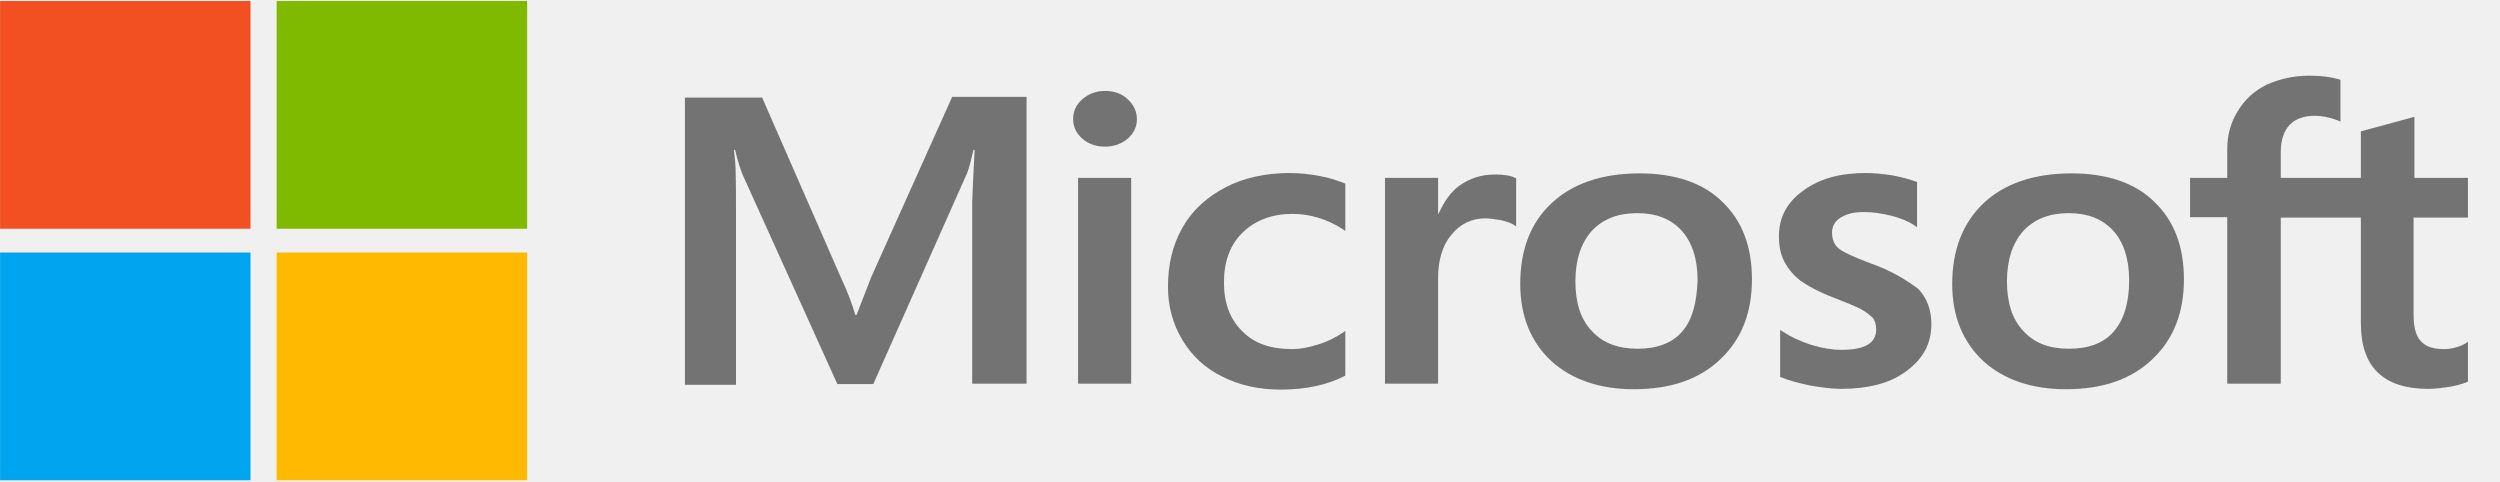
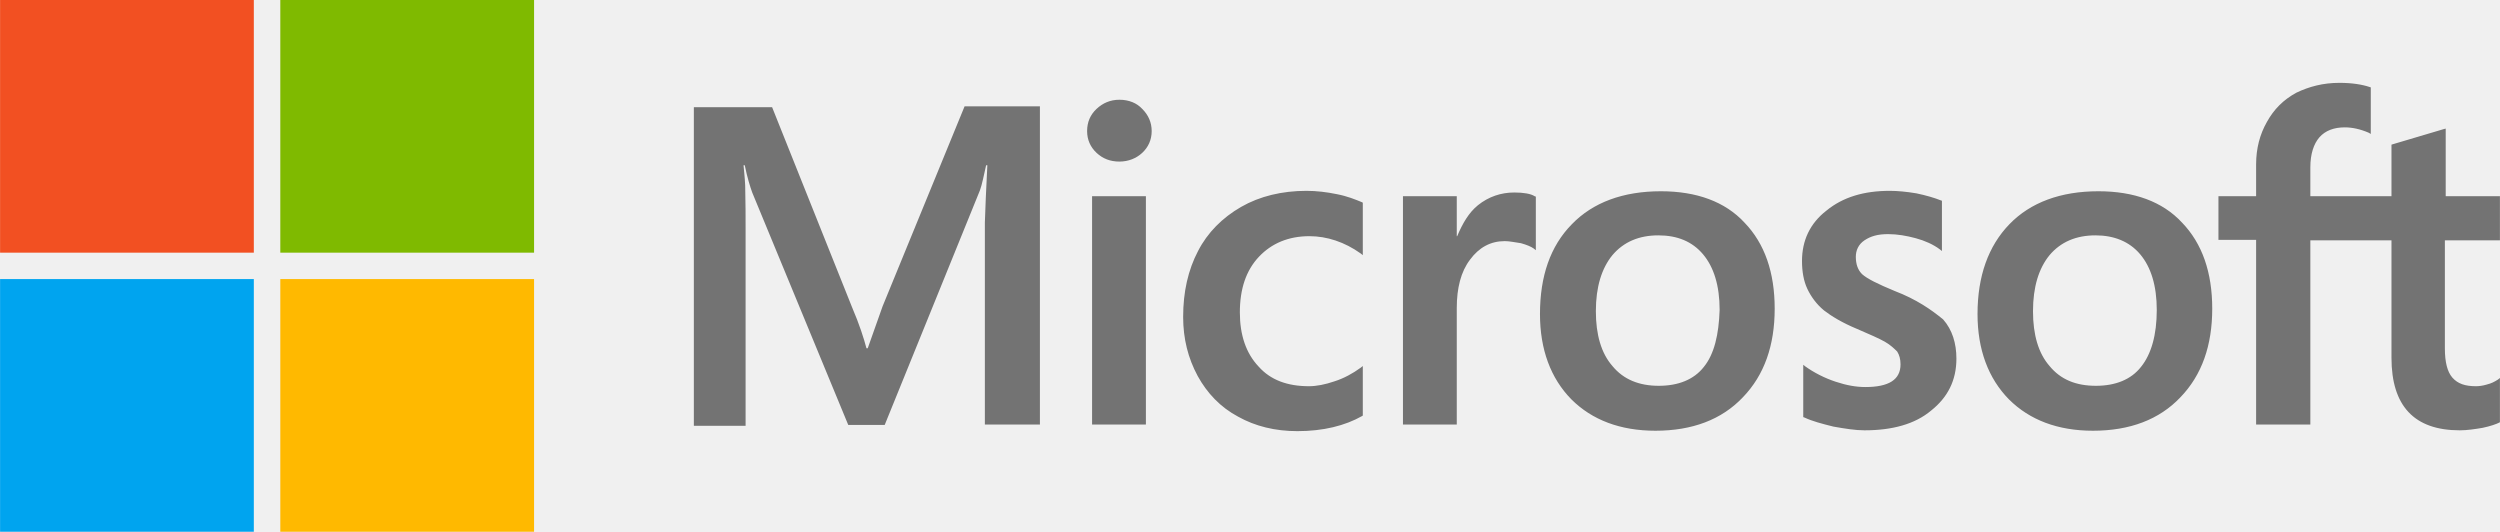
- <svg xmlns="http://www.w3.org/2000/svg" width="1387" height="267" viewBox="0 0 1387 267" fill="none">
-   <g clip-path="url(#clip0_1057_6051)">
-     <path d="M483.376 153.701L475.213 174.725H474.533C473.173 169.984 470.679 162.77 466.598 154.113L422.839 54.145H379.986V213.475H408.328V115.156C408.328 108.973 408.328 101.965 408.101 93.308C407.874 88.979 407.421 85.681 407.194 83.208H407.874C409.235 89.391 410.822 93.926 411.955 96.812L464.557 213.063H484.509L536.658 95.781C537.791 93.102 538.925 87.742 540.059 83.208H540.739C540.059 94.957 539.605 105.469 539.378 111.858V212.857H569.534V53.733H528.269L483.376 153.701ZM598.102 98.667H627.577V212.857H598.102V98.667ZM613.066 50.435C608.078 50.435 603.997 52.084 600.596 54.969C597.195 57.855 595.381 61.565 595.381 66.1C595.381 70.428 597.195 74.138 600.596 77.024C603.997 79.91 608.078 81.353 613.066 81.353C618.054 81.353 622.362 79.704 625.536 77.024C628.937 74.138 630.751 70.428 630.751 66.1C630.751 61.771 628.937 58.061 625.536 54.969C622.589 52.084 618.281 50.435 613.066 50.435ZM732.1 97.636C726.659 96.606 720.99 95.987 715.549 95.987C702.172 95.987 689.928 98.667 679.725 104.026C669.522 109.385 661.36 116.805 656.145 126.081C650.704 135.562 647.983 146.486 647.983 159.06C647.983 169.984 650.704 179.672 655.918 188.535C661.133 197.192 668.389 204.2 678.138 208.941C687.434 213.681 698.317 216.155 710.561 216.155C724.618 216.155 736.635 213.475 746.157 208.528L746.384 208.322V183.588L745.251 184.412C740.943 187.298 735.955 189.772 730.966 191.214C725.752 192.863 720.99 193.688 716.909 193.688C705.119 193.688 695.823 190.596 689.248 183.794C682.446 177.198 679.045 168.129 679.045 156.792C679.045 145.044 682.446 135.768 689.475 128.966C696.503 122.164 705.799 118.66 717.136 118.66C726.659 118.66 736.408 121.546 745.251 127.317L746.384 128.142V101.965L746.157 101.759C742.303 100.316 737.995 98.667 732.1 97.636ZM829.368 96.812C822.112 96.812 815.311 98.873 809.415 103.201C804.427 106.912 801.026 112.271 798.079 118.66H797.852V98.667H768.377V212.857H797.852V154.525C797.852 144.631 800.12 136.387 805.108 130.409C810.096 124.226 816.444 121.134 824.153 121.134C826.874 121.134 829.595 121.752 832.996 122.164C836.17 122.989 838.437 123.813 840.024 124.844L841.158 125.668V98.873L840.478 98.667C838.437 97.43 834.356 96.812 829.368 96.812ZM909.631 96.193C888.998 96.193 872.447 101.759 860.884 112.683C849.094 123.607 843.425 138.654 843.425 157.617C843.425 175.343 849.32 189.772 860.657 200.284C871.993 210.59 887.411 215.949 906.683 215.949C926.862 215.949 942.96 210.383 954.524 199.253C966.314 188.123 971.982 173.282 971.982 154.937C971.982 136.799 966.54 122.37 955.43 111.858C944.774 101.346 929.13 96.193 909.631 96.193ZM933.211 184C927.769 190.39 919.153 193.482 908.497 193.482C897.841 193.482 889.225 190.39 883.103 183.588C876.981 177.198 874.034 167.923 874.034 156.174C874.034 144.013 877.208 134.738 883.103 128.142C889.225 121.546 897.614 118.248 908.27 118.248C918.7 118.248 926.862 121.34 932.757 127.73C938.652 134.119 941.827 143.395 941.827 155.556C941.373 167.923 938.879 177.61 933.211 184ZM1037.73 146.074C1028.44 142.57 1022.54 139.891 1019.82 137.623C1017.55 135.562 1016.42 132.676 1016.42 128.966C1016.42 125.874 1017.78 122.783 1021.18 120.721C1024.58 118.66 1028.44 117.63 1034.11 117.63C1039.09 117.63 1044.31 118.454 1049.3 119.691C1054.29 120.928 1058.82 122.783 1062.45 125.256L1063.58 126.081V100.934L1062.9 100.728C1059.5 99.491 1054.97 98.254 1049.52 97.224C1044.08 96.399 1039.09 95.987 1035.01 95.987C1020.96 95.987 1009.39 99.079 1000.32 105.881C991.254 112.271 986.946 120.928 986.946 131.027C986.946 136.387 987.853 141.127 989.894 145.044C991.934 148.96 994.882 152.67 998.963 155.762C1003.04 158.647 1008.94 161.945 1017.1 165.037C1023.9 167.717 1029.12 169.778 1032.29 171.427C1035.47 173.076 1037.51 174.931 1039.09 176.374C1040.23 178.023 1040.91 180.084 1040.91 182.763C1040.91 190.39 1034.56 194.1 1021.64 194.1C1016.65 194.1 1011.43 193.276 1005.31 191.42C999.19 189.565 993.521 186.886 988.76 183.794L987.626 182.97V209.147L988.307 209.353C992.614 211.208 997.829 212.445 1004.18 213.887C1010.53 214.918 1016.19 215.743 1021.18 215.743C1036.37 215.743 1048.84 212.651 1057.69 205.849C1066.76 199.253 1071.52 190.802 1071.52 179.878C1071.52 172.251 1069.25 165.449 1064.26 160.296C1057.69 155.35 1049.52 150.197 1037.73 146.074ZM1149.29 96.193C1128.65 96.193 1112.1 101.759 1100.54 112.683C1088.98 123.607 1083.08 138.654 1083.08 157.617C1083.08 175.343 1088.98 189.772 1100.31 200.284C1111.65 210.59 1127.07 215.949 1146.34 215.949C1166.52 215.949 1182.62 210.383 1194.18 199.253C1205.97 188.123 1211.64 173.282 1211.64 154.937C1211.64 136.799 1206.2 122.37 1195.09 111.858C1184.43 101.346 1168.78 96.193 1149.29 96.193ZM1172.64 184C1167.2 190.39 1158.58 193.482 1147.93 193.482C1137.04 193.482 1128.65 190.39 1122.53 183.588C1116.41 177.198 1113.46 167.923 1113.46 156.174C1113.46 144.013 1116.64 134.738 1122.53 128.142C1128.65 121.546 1137.04 118.248 1147.7 118.248C1157.9 118.248 1166.29 121.34 1172.19 127.73C1178.08 134.119 1181.25 143.395 1181.25 155.556C1181.25 167.923 1178.31 177.61 1172.64 184ZM1369.22 120.721V98.667H1339.51V64.863L1338.61 65.069L1310.49 72.696L1309.81 72.902V98.667H1265.37V84.238C1265.37 77.642 1267.19 72.49 1270.36 69.192C1273.53 65.894 1278.3 64.245 1284.19 64.245C1288.27 64.245 1292.58 65.069 1297.34 66.924L1298.48 67.543V44.251L1297.79 44.045C1293.71 42.808 1288.27 41.984 1281.24 41.984C1272.4 41.984 1264.69 43.839 1257.66 46.931C1250.63 50.435 1245.42 55.175 1241.57 61.565C1237.71 67.749 1235.67 74.757 1235.67 82.796V98.667H1215.04V120.515H1235.67V212.857H1265.37V120.721H1309.81V179.466C1309.81 203.582 1322.28 215.743 1347.22 215.743C1351.3 215.743 1355.61 215.124 1359.69 214.506C1364 213.681 1367.17 212.651 1368.99 211.826L1369.22 211.62V189.565L1368.08 190.39C1366.27 191.42 1364.68 192.245 1361.96 192.863C1359.69 193.482 1357.65 193.688 1356.06 193.688C1350.17 193.688 1346.09 192.451 1343.14 189.359C1340.42 186.474 1339.06 181.733 1339.06 174.725V120.721H1369.22Z" fill="#737373" />
-     <path d="M-0.018 0.553H138.969V126.904H-0.018V0.553Z" fill="#F25022" />
-     <path d="M153.482 0.553H292.469V126.904H153.482V0.553Z" fill="#7FBA00" />
-     <path d="M-0.018 140.097H138.969V266.448H-0.018V140.097Z" fill="#00A4EF" />
-     <path d="M153.482 140.097H292.469V266.448H153.482V140.097Z" fill="#FFB900" />
+ <svg xmlns="http://www.w3.org/2000/svg" width="804" height="171" viewBox="0 0 804 171" fill="none">
+   <g clip-path="url(#clip0_34_57)">
+     <path d="M283.849 98.491L279.057 112.012H278.657C277.859 108.963 276.394 104.323 273.998 98.756L248.304 34.465H223.143V136.933H239.784V73.702C239.784 69.726 239.784 65.219 239.651 59.651C239.518 56.867 239.252 54.746 239.119 53.156H239.518C240.317 57.133 241.249 60.049 241.914 61.905L272.8 136.667H284.515L315.134 61.242C315.8 59.519 316.466 56.072 317.131 53.156H317.531C317.131 60.712 316.865 67.472 316.732 71.581V136.535H334.438V34.2H310.209L283.849 98.491ZM351.212 63.098H368.518V136.535H351.212V63.098ZM359.998 32.079C357.069 32.079 354.673 33.139 352.676 34.995C350.679 36.851 349.614 39.237 349.614 42.154C349.614 44.937 350.679 47.323 352.676 49.179C354.673 51.035 357.069 51.963 359.998 51.963C362.927 51.963 365.456 50.902 367.32 49.179C369.317 47.323 370.382 44.937 370.382 42.154C370.382 39.37 369.317 36.984 367.32 34.995C365.59 33.139 363.06 32.079 359.998 32.079ZM429.89 62.435C426.695 61.772 423.367 61.374 420.172 61.374C412.317 61.374 405.128 63.098 399.138 66.544C393.147 69.991 388.354 74.763 385.292 80.728C382.097 86.826 380.5 93.851 380.5 101.937C380.5 108.963 382.097 115.193 385.159 120.893C388.221 126.46 392.481 130.967 398.206 134.016C403.664 137.065 410.054 138.656 417.243 138.656C425.497 138.656 432.553 136.933 438.144 133.751L438.277 133.619V117.712L437.612 118.242C435.082 120.098 432.153 121.688 429.225 122.616C426.163 123.677 423.367 124.207 420.971 124.207C414.048 124.207 408.59 122.219 404.729 117.844C400.735 113.602 398.738 107.77 398.738 100.479C398.738 92.923 400.735 86.958 404.862 82.584C408.989 78.209 414.447 75.956 421.104 75.956C426.695 75.956 432.42 77.812 437.612 81.523L438.277 82.053V65.219L438.144 65.086C435.881 64.158 433.351 63.098 429.89 62.435ZM487.002 61.905C482.742 61.905 478.748 63.23 475.287 66.014C472.358 68.4 470.361 71.847 468.63 75.956H468.497V63.098H451.191V136.535H468.497V99.021C468.497 92.658 469.828 87.356 472.757 83.512C475.686 79.535 479.414 77.546 483.94 77.546C485.537 77.546 487.135 77.944 489.132 78.209C490.996 78.74 492.327 79.27 493.259 79.933L493.924 80.463V63.23L493.525 63.098C492.327 62.302 489.931 61.905 487.002 61.905ZM534.129 61.507C522.014 61.507 512.296 65.086 505.507 72.112C498.584 79.137 495.256 88.814 495.256 101.009C495.256 112.409 498.717 121.688 505.373 128.449C512.03 135.077 521.082 138.523 532.398 138.523C544.247 138.523 553.699 134.944 560.488 127.786C567.411 120.628 570.739 111.084 570.739 99.286C570.739 87.621 567.544 78.342 561.021 71.581C554.764 64.821 545.578 61.507 534.129 61.507ZM547.974 117.977C544.779 122.086 539.72 124.074 533.463 124.074C527.206 124.074 522.148 122.086 518.553 117.712C514.959 113.602 513.228 107.637 513.228 100.081C513.228 92.26 515.092 86.295 518.553 82.053C522.148 77.812 527.073 75.691 533.33 75.691C539.454 75.691 544.247 77.679 547.708 81.788C551.169 85.898 553.033 91.863 553.033 99.684C552.767 107.637 551.302 113.867 547.974 117.977ZM609.346 93.586C603.888 91.332 600.426 89.609 598.829 88.151C597.498 86.826 596.832 84.97 596.832 82.584C596.832 80.595 597.631 78.607 599.628 77.281C601.625 75.956 603.888 75.293 607.216 75.293C610.145 75.293 613.207 75.823 616.135 76.619C619.064 77.414 621.727 78.607 623.857 80.198L624.523 80.728V64.556L624.123 64.423C622.126 63.628 619.464 62.833 616.269 62.17C613.074 61.639 610.145 61.374 607.748 61.374C599.495 61.374 592.705 63.363 587.38 67.737C582.055 71.847 579.525 77.414 579.525 83.909C579.525 87.356 580.058 90.405 581.256 92.923C582.454 95.442 584.185 97.828 586.581 99.816C588.977 101.672 592.439 103.793 597.231 105.781C601.225 107.505 604.287 108.83 606.151 109.891C608.015 110.951 609.213 112.144 610.145 113.072C610.81 114.133 611.21 115.458 611.21 117.181C611.21 122.086 607.482 124.472 599.894 124.472C596.965 124.472 593.903 123.942 590.309 122.749C586.714 121.556 583.386 119.833 580.59 117.844L579.925 117.314V134.149L580.324 134.281C582.854 135.474 585.916 136.27 589.643 137.198C593.371 137.86 596.699 138.391 599.628 138.391C608.547 138.391 615.869 136.402 621.061 132.028C626.386 127.786 629.182 122.351 629.182 115.326C629.182 110.421 627.851 106.046 624.922 102.733C621.061 99.551 616.269 96.237 609.346 93.586ZM674.845 61.507C662.73 61.507 653.012 65.086 646.222 72.112C639.433 79.137 635.971 88.814 635.971 101.009C635.971 112.409 639.433 121.688 646.089 128.449C652.746 135.077 661.798 138.523 673.114 138.523C684.962 138.523 694.414 134.944 701.204 127.786C708.127 120.628 711.455 111.084 711.455 99.286C711.455 87.621 708.26 78.342 701.736 71.581C695.479 64.821 686.294 61.507 674.845 61.507ZM688.557 117.977C685.362 122.086 680.303 124.074 674.046 124.074C667.656 124.074 662.73 122.086 659.136 117.712C655.541 113.602 653.811 107.637 653.811 100.081C653.811 92.26 655.674 86.295 659.136 82.053C662.73 77.812 667.656 75.691 673.913 75.691C679.904 75.691 684.829 77.679 688.291 81.788C691.752 85.898 693.616 91.863 693.616 99.684C693.616 107.637 691.885 113.867 688.557 117.977ZM803.978 77.281V63.098H786.539V41.358L786.006 41.491L769.498 46.395L769.099 46.528V63.098H743.006V53.819C743.006 49.577 744.071 46.263 745.935 44.142C747.798 42.021 750.594 40.96 754.056 40.96C756.452 40.96 758.981 41.491 761.777 42.684L762.443 43.081V28.102L762.043 27.97C759.647 27.174 756.452 26.644 752.325 26.644C747.133 26.644 742.607 27.837 738.48 29.826C734.353 32.079 731.291 35.128 729.028 39.237C726.764 43.214 725.566 47.721 725.566 52.891V63.098H713.452V77.149H725.566V136.535H743.006V77.281H769.099V115.06C769.099 130.57 776.421 138.391 791.065 138.391C793.461 138.391 795.991 137.993 798.387 137.595C800.916 137.065 802.78 136.402 803.845 135.872L803.978 135.74V121.556L803.313 122.086C802.248 122.749 801.316 123.279 799.718 123.677C798.387 124.074 797.189 124.207 796.257 124.207C792.796 124.207 790.399 123.412 788.669 121.423C787.071 119.567 786.272 116.519 786.272 112.012V77.281H803.978Z" fill="#737373" />
+     <path d="M0.022 0H81.629V81.258H0.022V0Z" fill="#F25022" />
+     <path d="M90.149 0H171.756V81.258H90.149V0Z" fill="#7FBA00" />
+     <path d="M0.022 89.742H81.629V171H0.022V89.742Z" fill="#00A4EF" />
+     <path d="M90.149 89.742H171.756V171H90.149V89.742Z" fill="#FFB900" />
  </g>
  <defs>
-     <clipPath id="clip0_1057_6051">
-       <rect width="1386.92" height="267" fill="white" transform="translate(0.0410156)" />
+     <clipPath id="clip0_34_57">
+       <rect width="804" height="171" fill="white" />
    </clipPath>
  </defs>
</svg>
